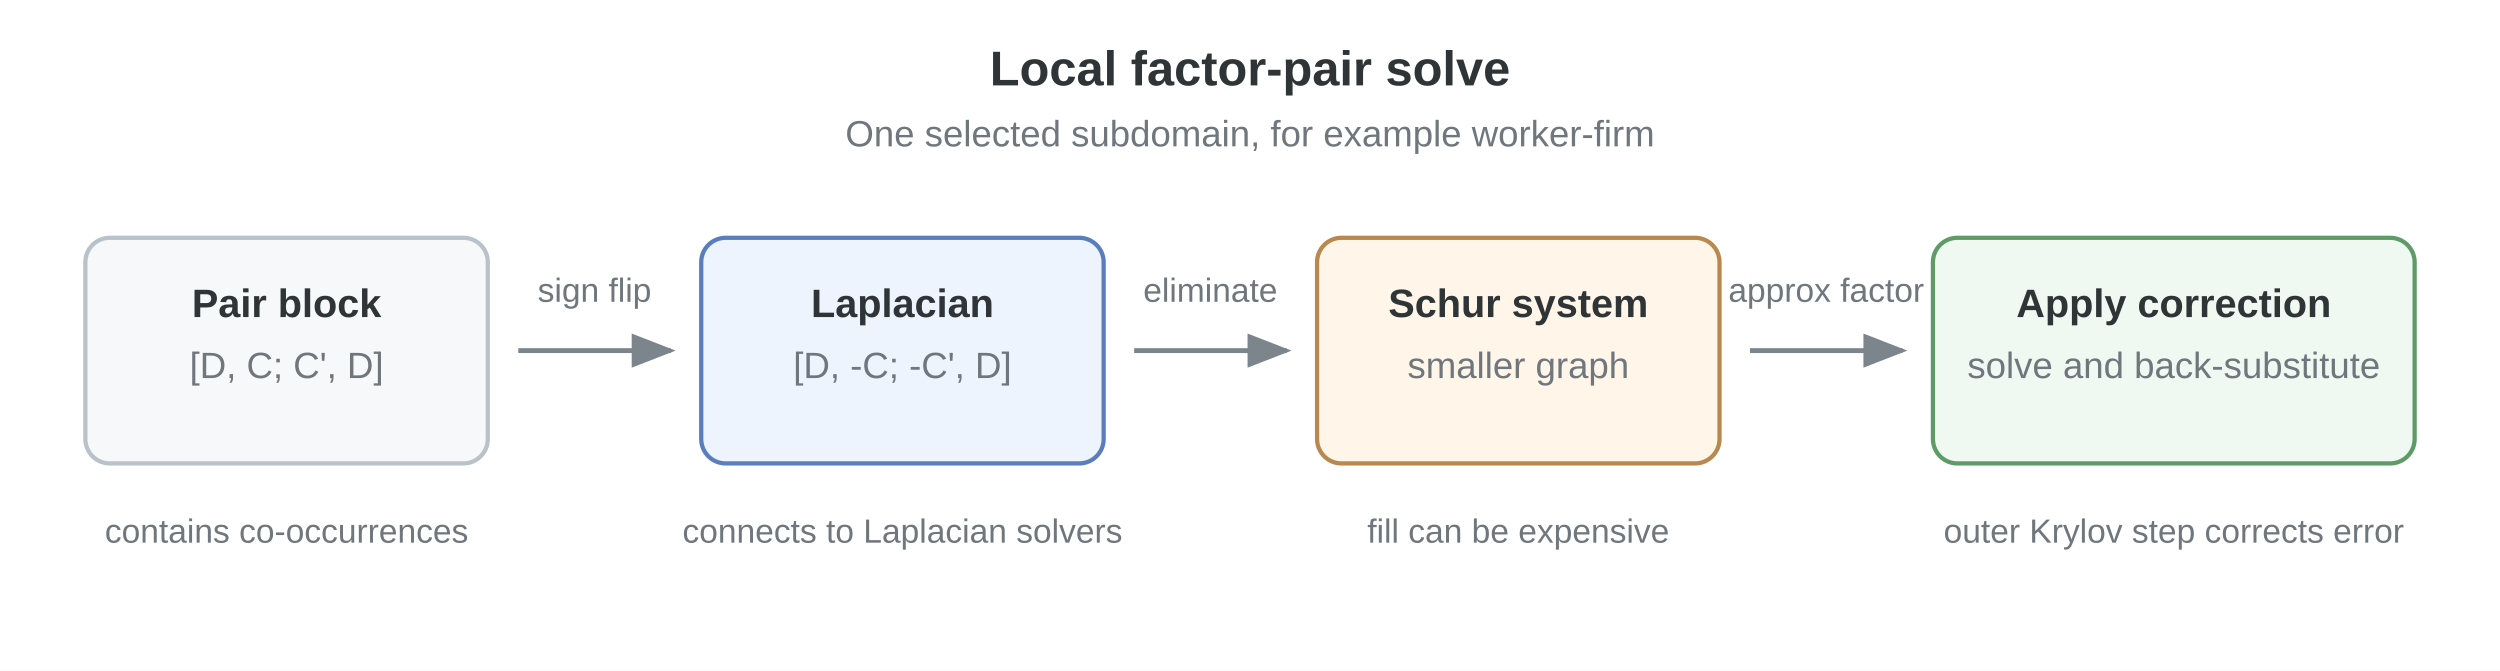
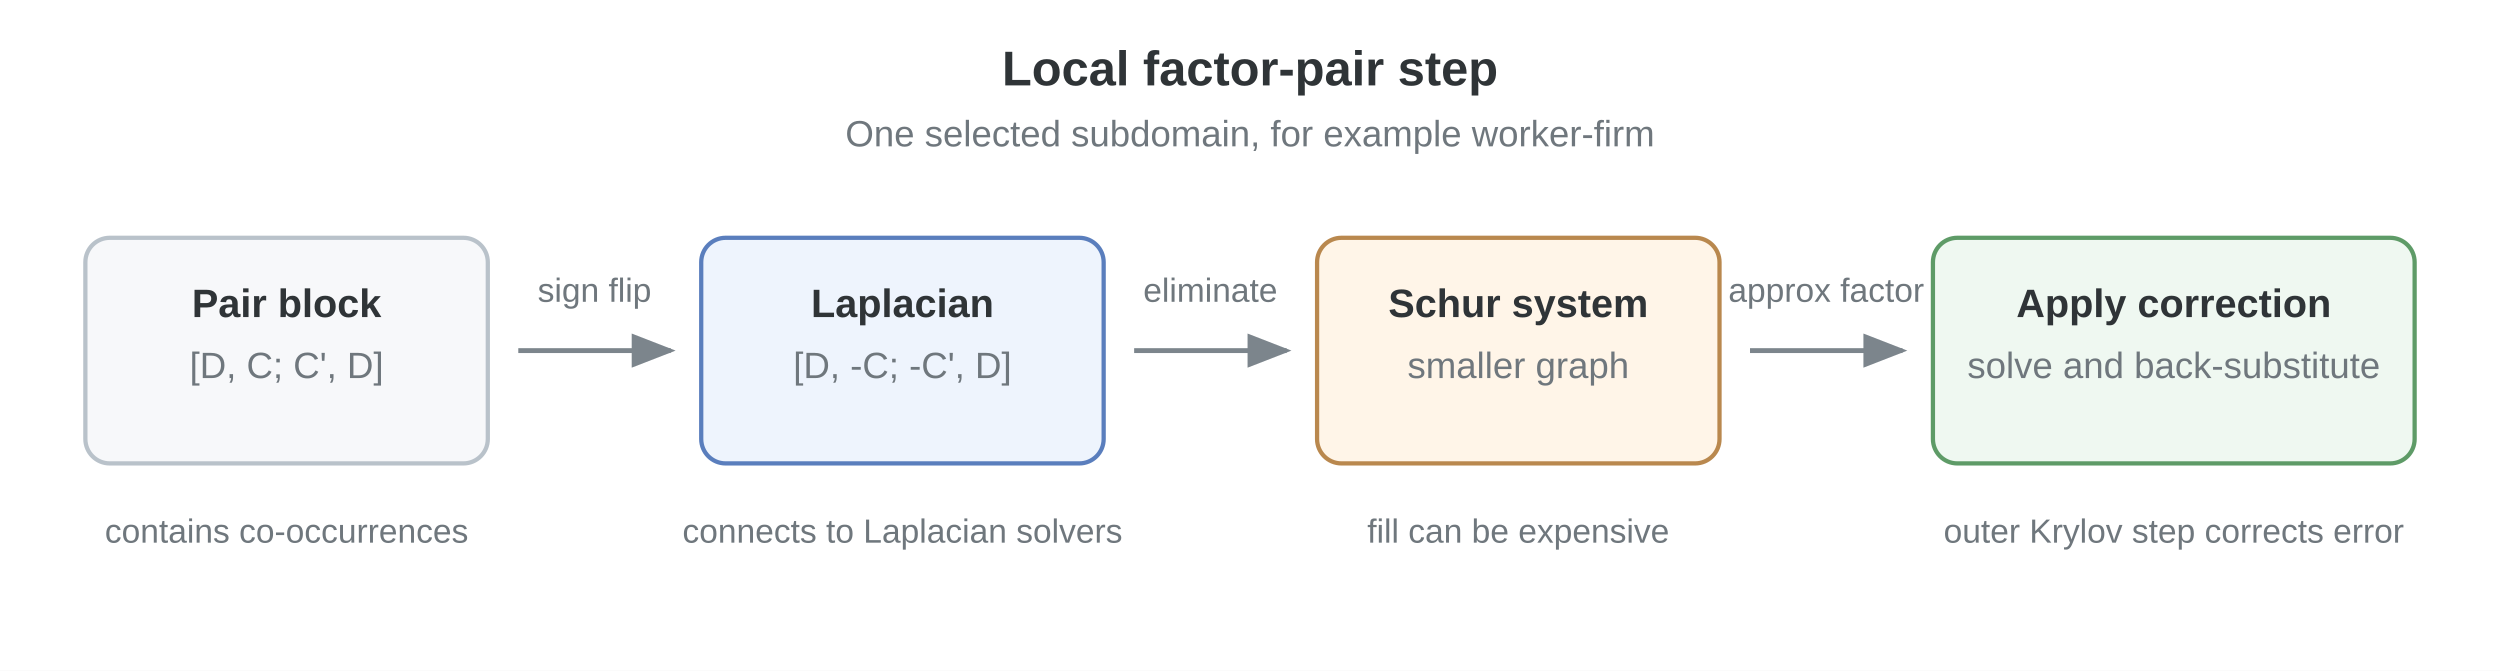
<svg xmlns="http://www.w3.org/2000/svg" viewBox="0 0 820 220">
  <defs>
    <marker id="arrow" markerWidth="9" markerHeight="7" refX="8" refY="3.5" orient="auto">
      <polygon points="0 0, 9 3.5, 0 7" fill="#7c858c" />
    </marker>
    <style>
      text { font-family: Arial, sans-serif; fill: #2f3437; }
      .muted { fill: #6f777d; }
      .box { fill: #f7f8fa; stroke: #b9c2ca; stroke-width: 1.4; rx: 8; }
      .blue { fill: #eef4fd; stroke: #5a7ebd; }
      .green { fill: #eff8f1; stroke: #5e9b67; }
      .orange { fill: #fff5e8; stroke: #b9884e; }
      .arrow { stroke: #7c858c; stroke-width: 1.6; fill: none; marker-end: url(#arrow); }
    </style>
  </defs>
  <rect width="820" height="220" fill="#ffffff" />
-   <text x="410" y="28" text-anchor="middle" font-size="16" font-weight="700">Local factor-pair solve</text>
+   <text x="410" y="28" text-anchor="middle" font-size="16" font-weight="700">Local factor-pair step</text>
  <text x="410" y="48" text-anchor="middle" font-size="12" class="muted">One selected subdomain, for example worker-firm</text>
  <rect x="28" y="78" width="132" height="74" class="box" />
  <text x="94" y="104" text-anchor="middle" font-size="13" font-weight="700">Pair block</text>
  <text x="94" y="124" text-anchor="middle" font-size="12" class="muted">[D, C; C', D]</text>
  <path d="M170 115 L220 115" class="arrow" />
  <text x="195" y="99" text-anchor="middle" font-size="11" class="muted">sign flip</text>
  <rect x="230" y="78" width="132" height="74" class="blue box" />
  <text x="296" y="104" text-anchor="middle" font-size="13" font-weight="700">Laplacian</text>
  <text x="296" y="124" text-anchor="middle" font-size="12" class="muted">[D, -C; -C', D]</text>
  <path d="M372 115 L422 115" class="arrow" />
  <text x="397" y="99" text-anchor="middle" font-size="11" class="muted">eliminate</text>
  <rect x="432" y="78" width="132" height="74" class="orange box" />
  <text x="498" y="104" text-anchor="middle" font-size="13" font-weight="700">Schur system</text>
  <text x="498" y="124" text-anchor="middle" font-size="12" class="muted">smaller graph</text>
  <path d="M574 115 L624 115" class="arrow" />
  <text x="599" y="99" text-anchor="middle" font-size="11" class="muted">approx factor</text>
  <rect x="634" y="78" width="158" height="74" class="green box" />
  <text x="713" y="104" text-anchor="middle" font-size="13" font-weight="700">Apply correction</text>
  <text x="713" y="124" text-anchor="middle" font-size="12" class="muted">solve and back-substitute</text>
  <text x="94" y="178" text-anchor="middle" font-size="11" class="muted">contains co-occurrences</text>
  <text x="296" y="178" text-anchor="middle" font-size="11" class="muted">connects to Laplacian solvers</text>
  <text x="498" y="178" text-anchor="middle" font-size="11" class="muted">fill can be expensive</text>
  <text x="713" y="178" text-anchor="middle" font-size="11" class="muted">outer Krylov step corrects error</text>
</svg>
